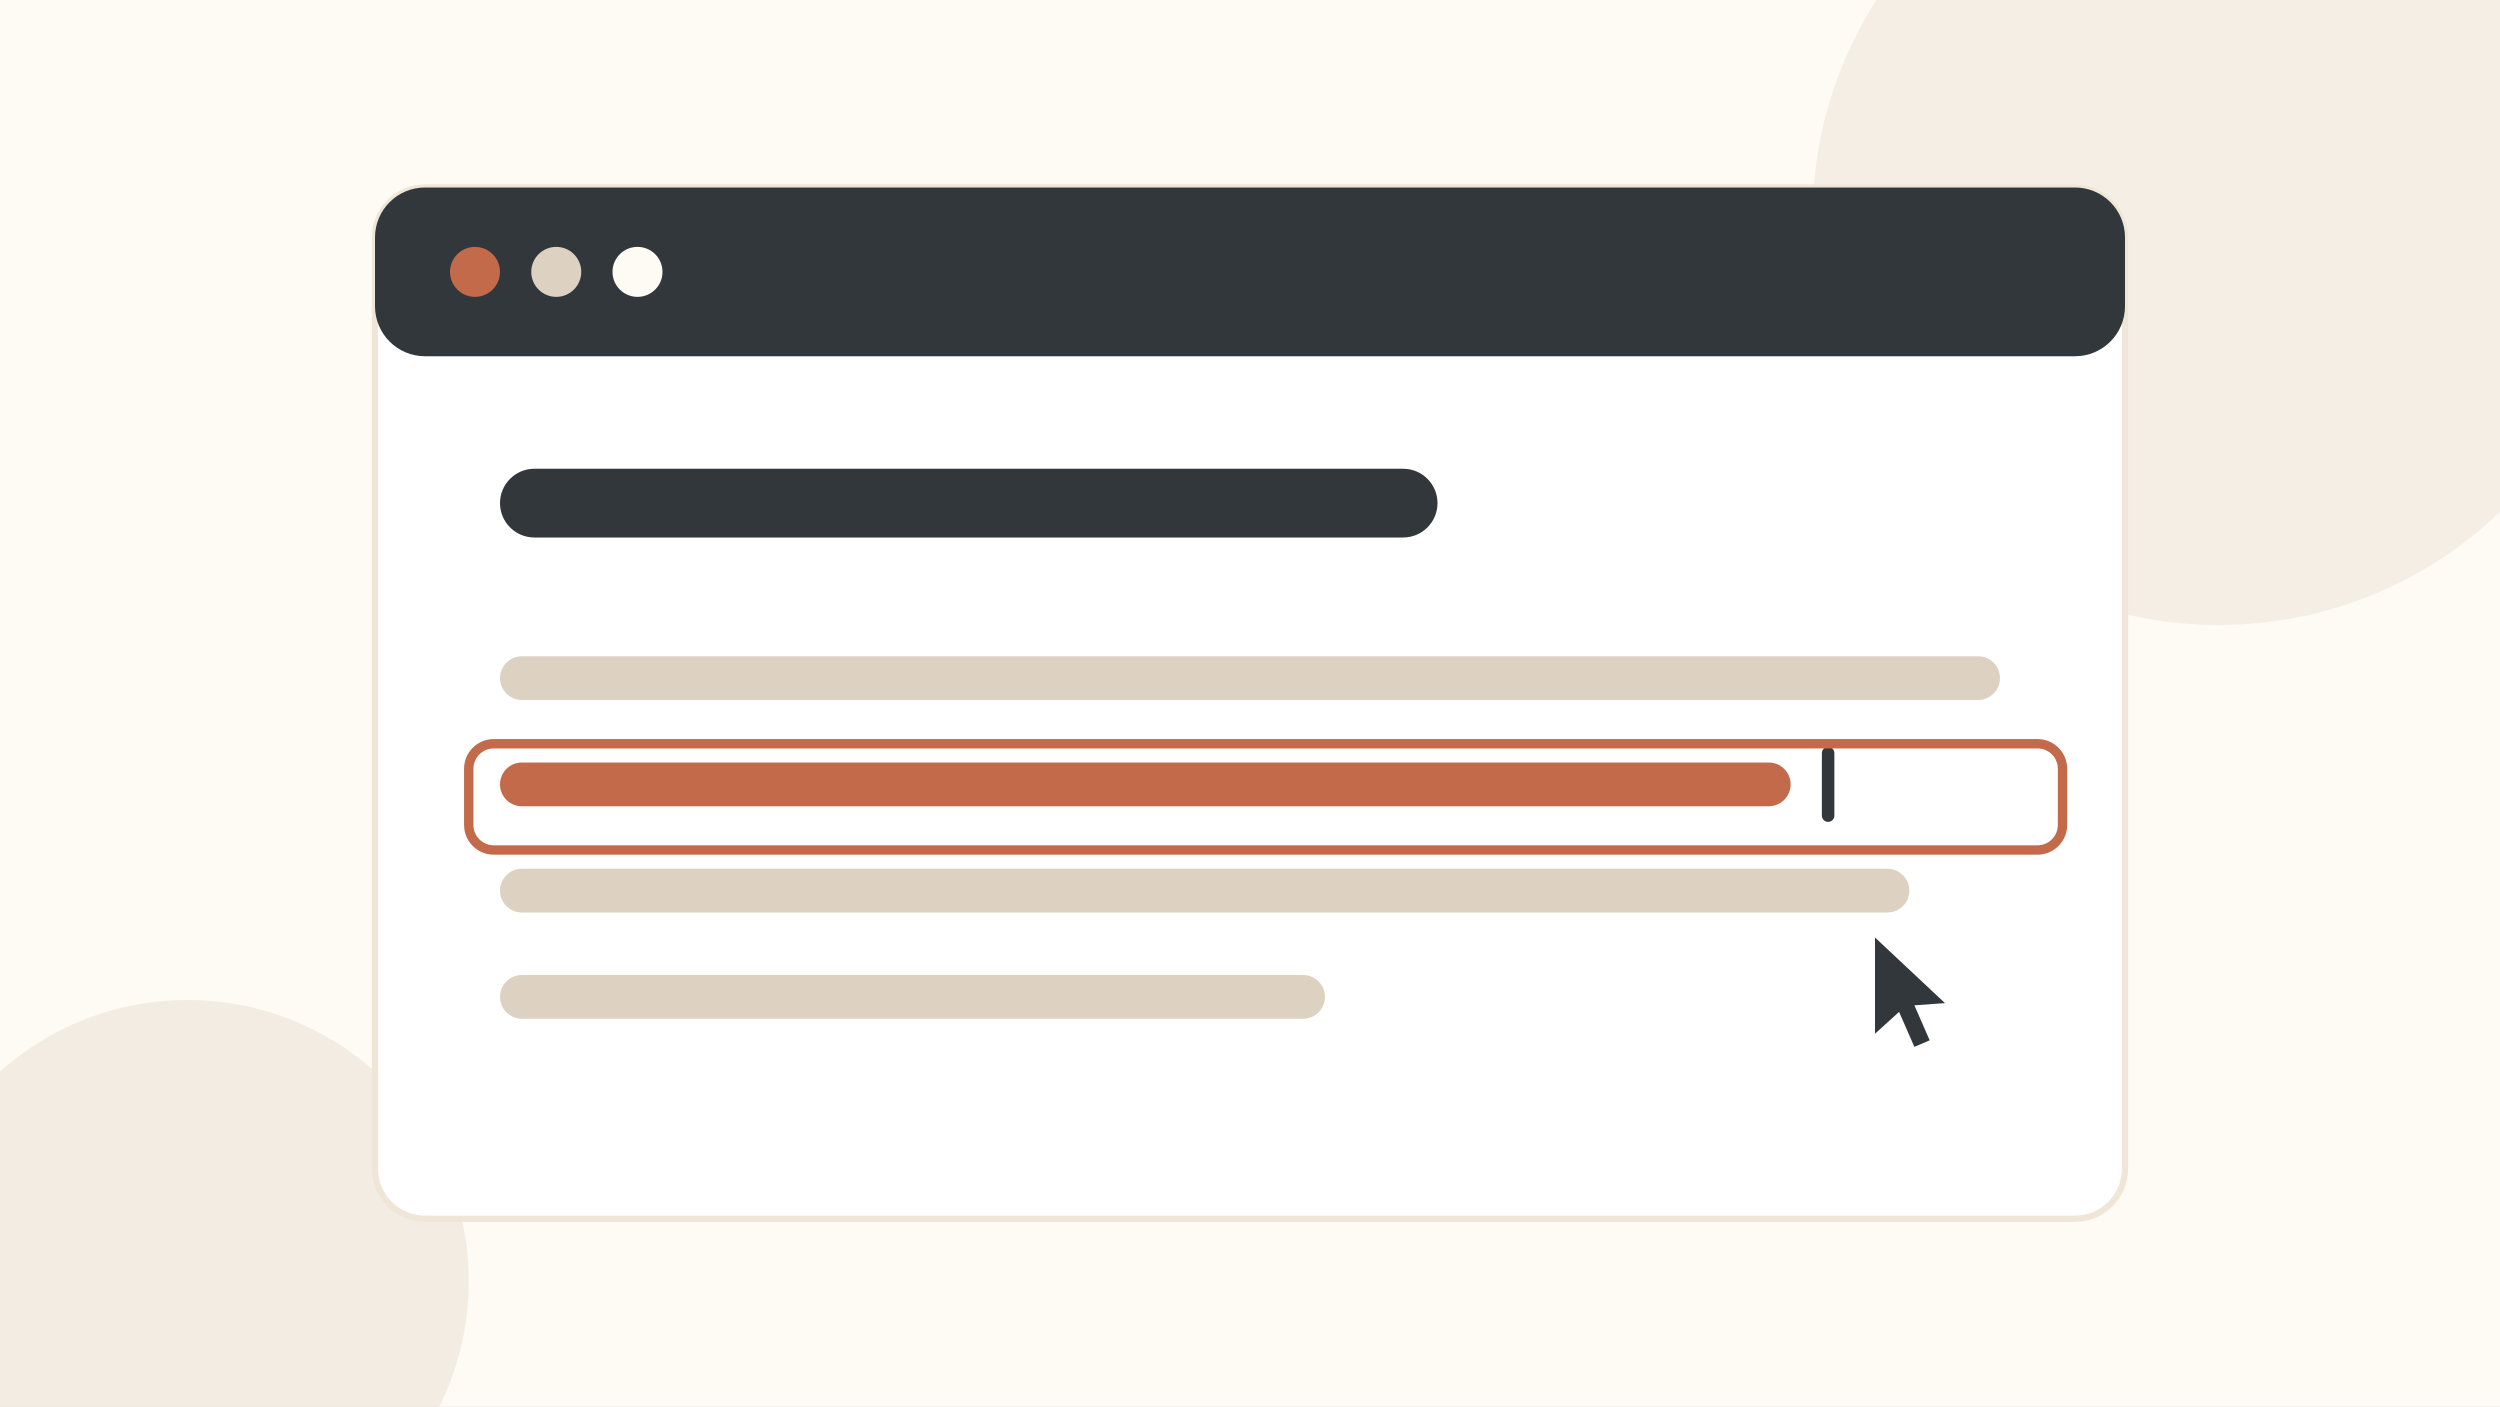
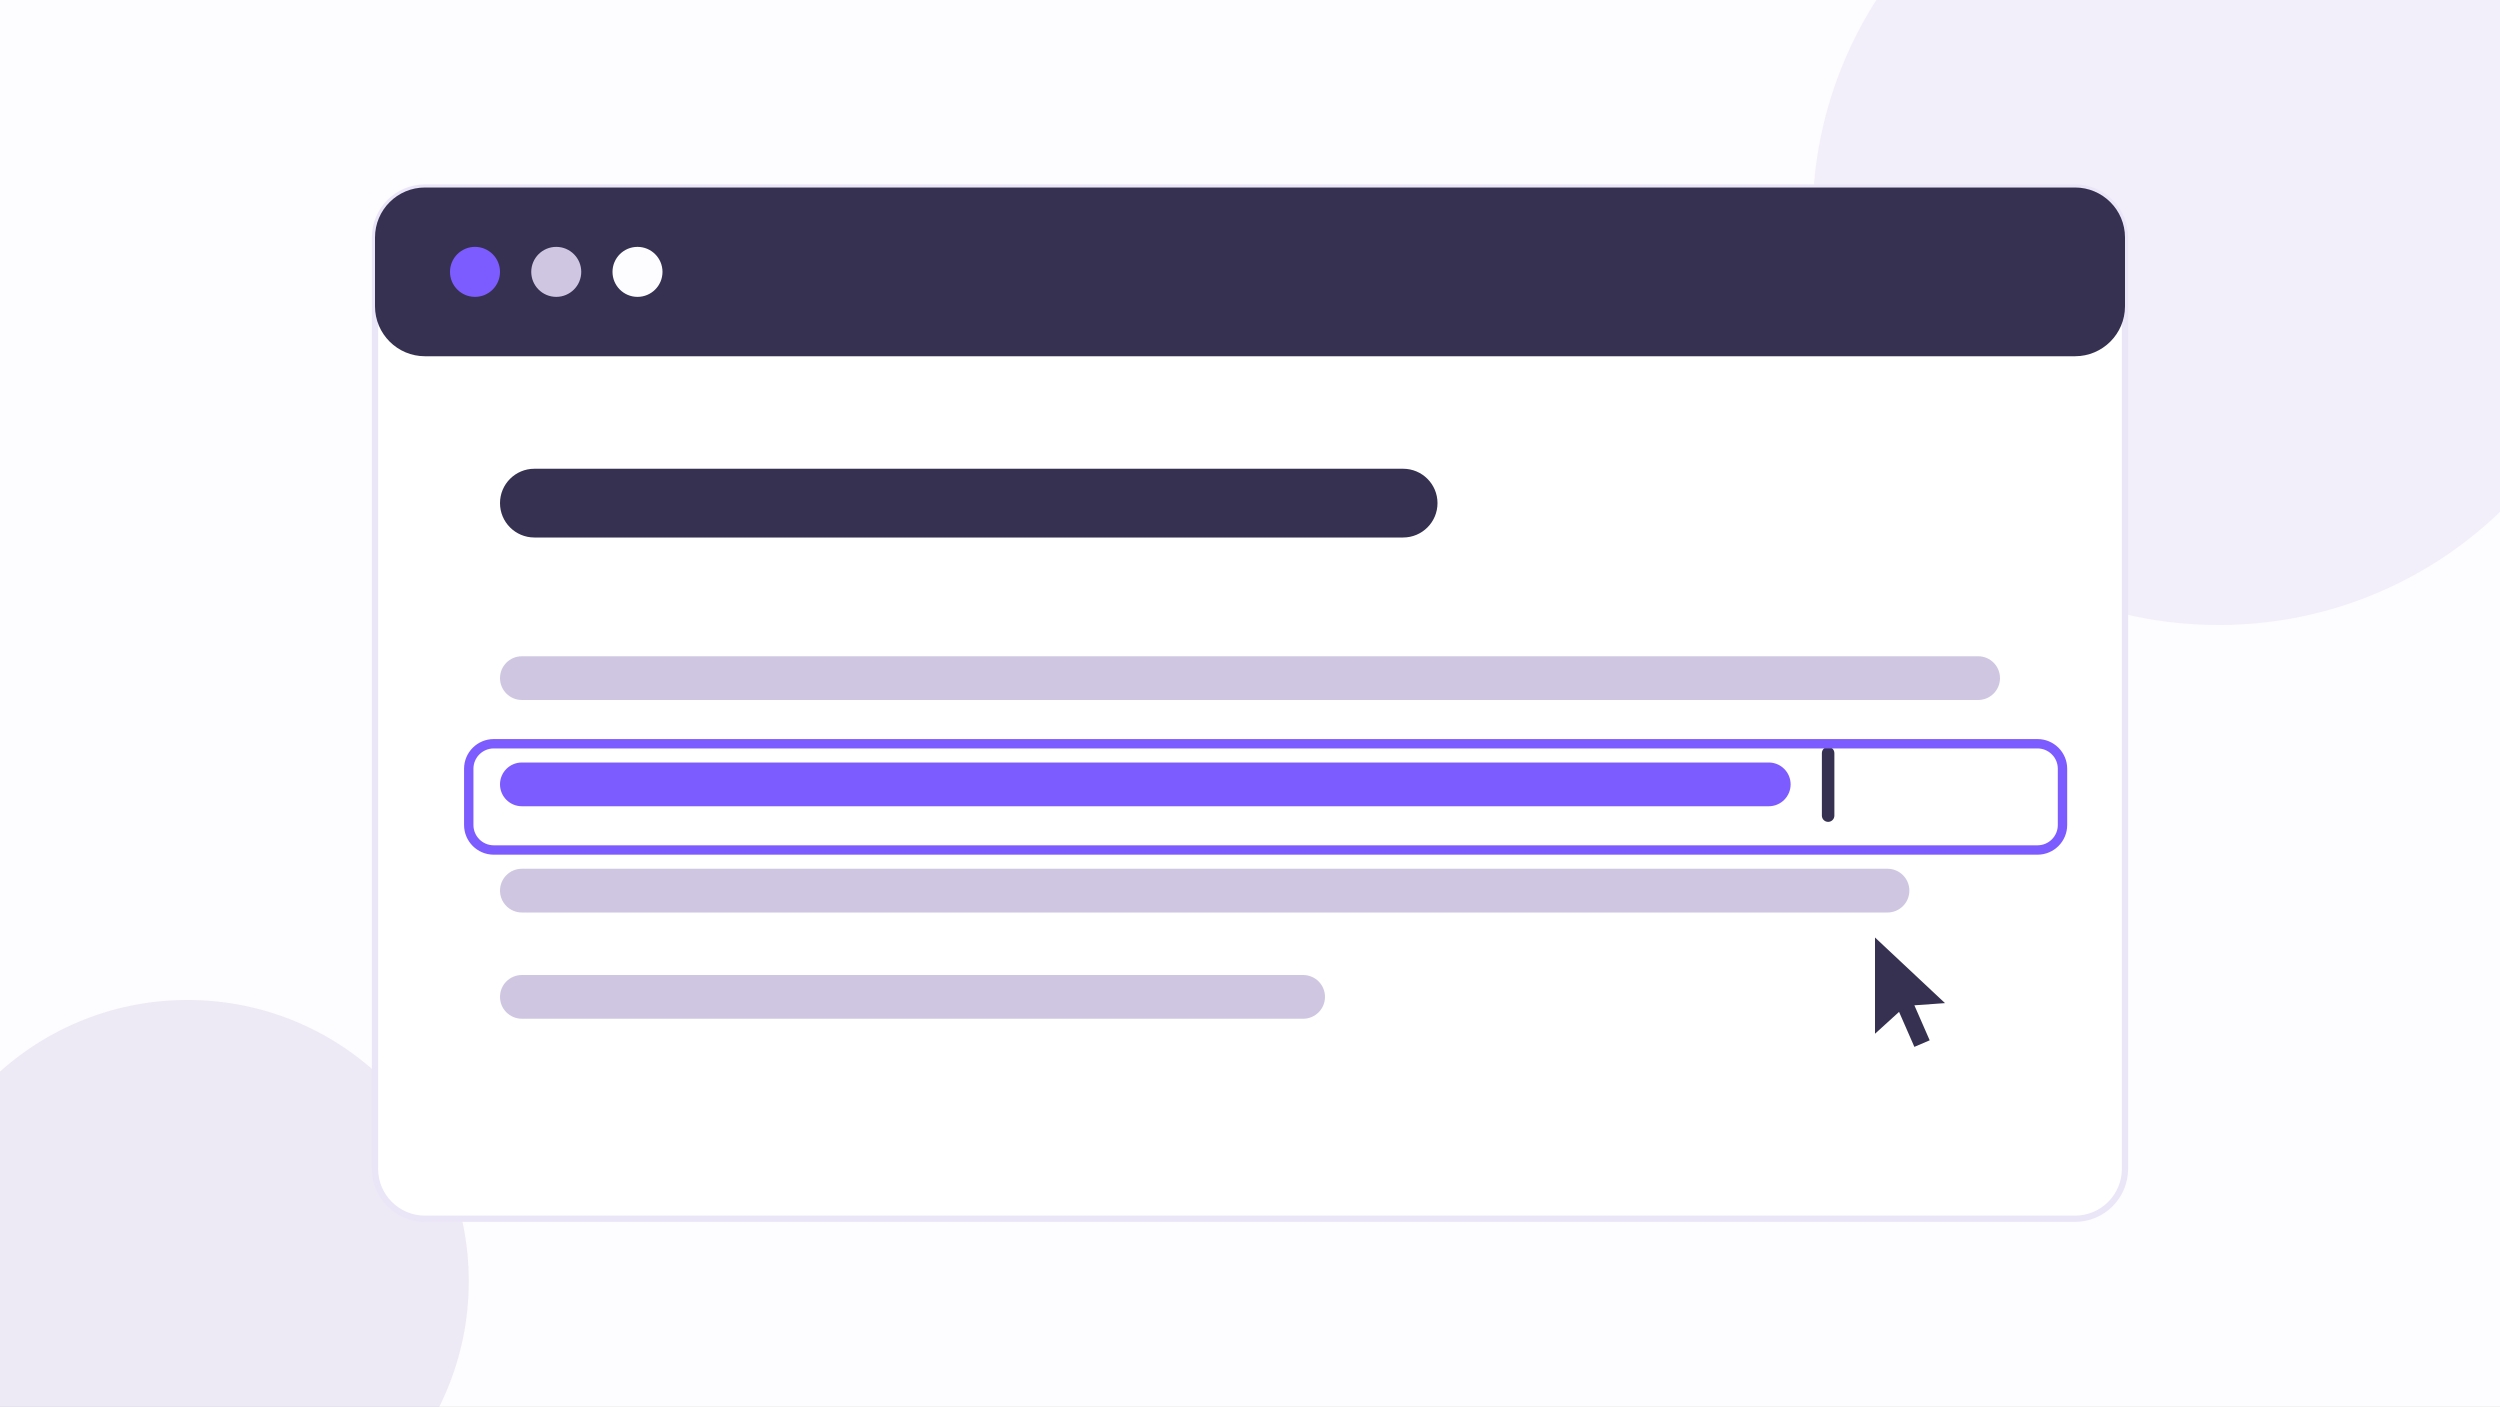
<svg xmlns="http://www.w3.org/2000/svg" viewBox="0 0 800 450">
-   <rect width="800" height="450" fill="#fefbf5" />
-   <circle cx="710" cy="70" r="130" fill="#efe6d8" opacity="0.6" />
-   <circle cx="60" cy="410" r="90" fill="#ddd2c2" opacity="0.35" />
-   <rect x="120" y="60" width="560" height="330" rx="16" fill="#ffffff" stroke="#efe6d8" stroke-width="2" />
-   <rect x="120" y="60" width="560" height="54" rx="16" fill="#32373c" />
-   <circle cx="152" cy="87" r="8" fill="#c26a4a" />
-   <circle cx="178" cy="87" r="8" fill="#ddd2c2" />
-   <circle cx="204" cy="87" r="8" fill="#fefbf5" />
-   <rect x="160" y="150" width="300" height="22" rx="11" fill="#32373c" />
-   <rect x="160" y="210" width="480" height="14" rx="7" fill="#ddd2c2" />
-   <rect x="160" y="244" width="413" height="14" rx="7" fill="#c26a4a" />
-   <rect x="583" y="239" width="4" height="24" rx="2" fill="#32373c" />
-   <rect x="160" y="278" width="451" height="14" rx="7" fill="#ddd2c2" />
-   <rect x="160" y="312" width="264" height="14" rx="7" fill="#ddd2c2" />
-   <rect x="150" y="238" width="510" height="34" rx="8" fill="none" stroke="#c26a4a" stroke-width="3" />
-   <path transform="translate(600 300) scale(1.4)" fill="#32373c" d="M0 0 L0 22 L5.5 17 L9 25 L12.5 23.5 L9 15.5 L16 15 Z" />
+   <style>
+ @media (prefers-reduced-motion: no-preference) {
+   #caret { animation: caret-move 9s ease-in-out infinite, blink 1.1s steps(1) infinite; }
+   #highlight { animation: highlight-move 9s ease-in-out infinite; }
+   #cursor-hop { animation: cursor-hop 9s ease-in-out infinite; }
+   #cursor-bob { animation: cursor-bob 2.6s ease-in-out infinite alternate; }
+   #lineA { animation: sel-a 9s linear infinite; }
+   #lineB { animation: sel-b 9s linear infinite; }
+   #lineC { animation: sel-c 9s linear infinite; }
+ }
+ @keyframes blink { 50% { opacity: 0; } }
+ @keyframes highlight-move {
+   0%, 30% { transform: translate(0, 0); }
+   36%, 63% { transform: translate(0, 34px); }
+   69%, 94% { transform: translate(0, -34px); }
+   100% { transform: translate(0, 0); }
+ }
+ @keyframes caret-move {
+   0%, 30% { transform: translate(0, 0); }
+   36%, 63% { transform: translate(32px, 34px); }
+   69%, 94% { transform: translate(61px, -34px); }
+   100% { transform: translate(0, 0); }
+ }
+ @keyframes cursor-hop {
+   0%, 30% { transform: translate(-6px, -44px); }
+   36%, 63% { transform: translate(24px, -8px); }
+   69%, 94% { transform: translate(44px, -80px); }
+   100% { transform: translate(-6px, -44px); }
+ }
+ @keyframes cursor-bob {
+   from { transform: translate(0, -3px); }
+   to { transform: translate(3px, 4px); }
+ }
+ @keyframes sel-b {
+   0%, 30% { fill: #7c5cff; }
+   36%, 97% { fill: #cfc7e2; }
+   100% { fill: #7c5cff; }
+ }
+ @keyframes sel-c {
+   0%, 30% { fill: #cfc7e2; }
+   36%, 63% { fill: #7c5cff; }
+   69%, 100% { fill: #cfc7e2; }
+ }
+ @keyframes sel-a {
+   0%, 63% { fill: #cfc7e2; }
+   69%, 94% { fill: #7c5cff; }
+   100% { fill: #cfc7e2; }
+ }
+ </style>
+   <rect width="800" height="450" fill="#fdfcff" />
+   <circle cx="710" cy="70" r="130" fill="#ebe6f7" opacity="0.6" />
+   <circle cx="60" cy="410" r="90" fill="#cfc7e2" opacity="0.35" />
+   <rect x="120" y="60" width="560" height="330" rx="16" fill="#ffffff" stroke="#ebe6f7" stroke-width="2" />
+   <rect x="120" y="60" width="560" height="54" rx="16" fill="#363150" />
+   <circle cx="152" cy="87" r="8" fill="#7c5cff" />
+   <circle cx="178" cy="87" r="8" fill="#cfc7e2" />
+   <circle cx="204" cy="87" r="8" fill="#fdfcff" />
+   <rect x="160" y="150" width="300" height="22" rx="11" fill="#363150" />
+   <rect id="lineA" x="160" y="210" width="480" height="14" rx="7" fill="#cfc7e2" />
+   <rect id="lineB" x="160" y="244" width="413" height="14" rx="7" fill="#7c5cff" />
+   <rect id="caret" x="583" y="239" width="4" height="24" rx="2" fill="#363150" />
+   <rect id="lineC" x="160" y="278" width="451" height="14" rx="7" fill="#cfc7e2" />
+   <rect x="160" y="312" width="264" height="14" rx="7" fill="#cfc7e2" />
+   <rect id="highlight" x="150" y="238" width="510" height="34" rx="8" fill="none" stroke="#7c5cff" stroke-width="3" />
+   <g id="cursor-hop">
+     <g id="cursor-bob">
+       <path transform="translate(600 300) scale(1.4)" fill="#363150" d="M0 0 L0 22 L5.5 17 L9 25 L12.5 23.5 L9 15.5 L16 15 Z" />
+     </g>
+   </g>
</svg>
